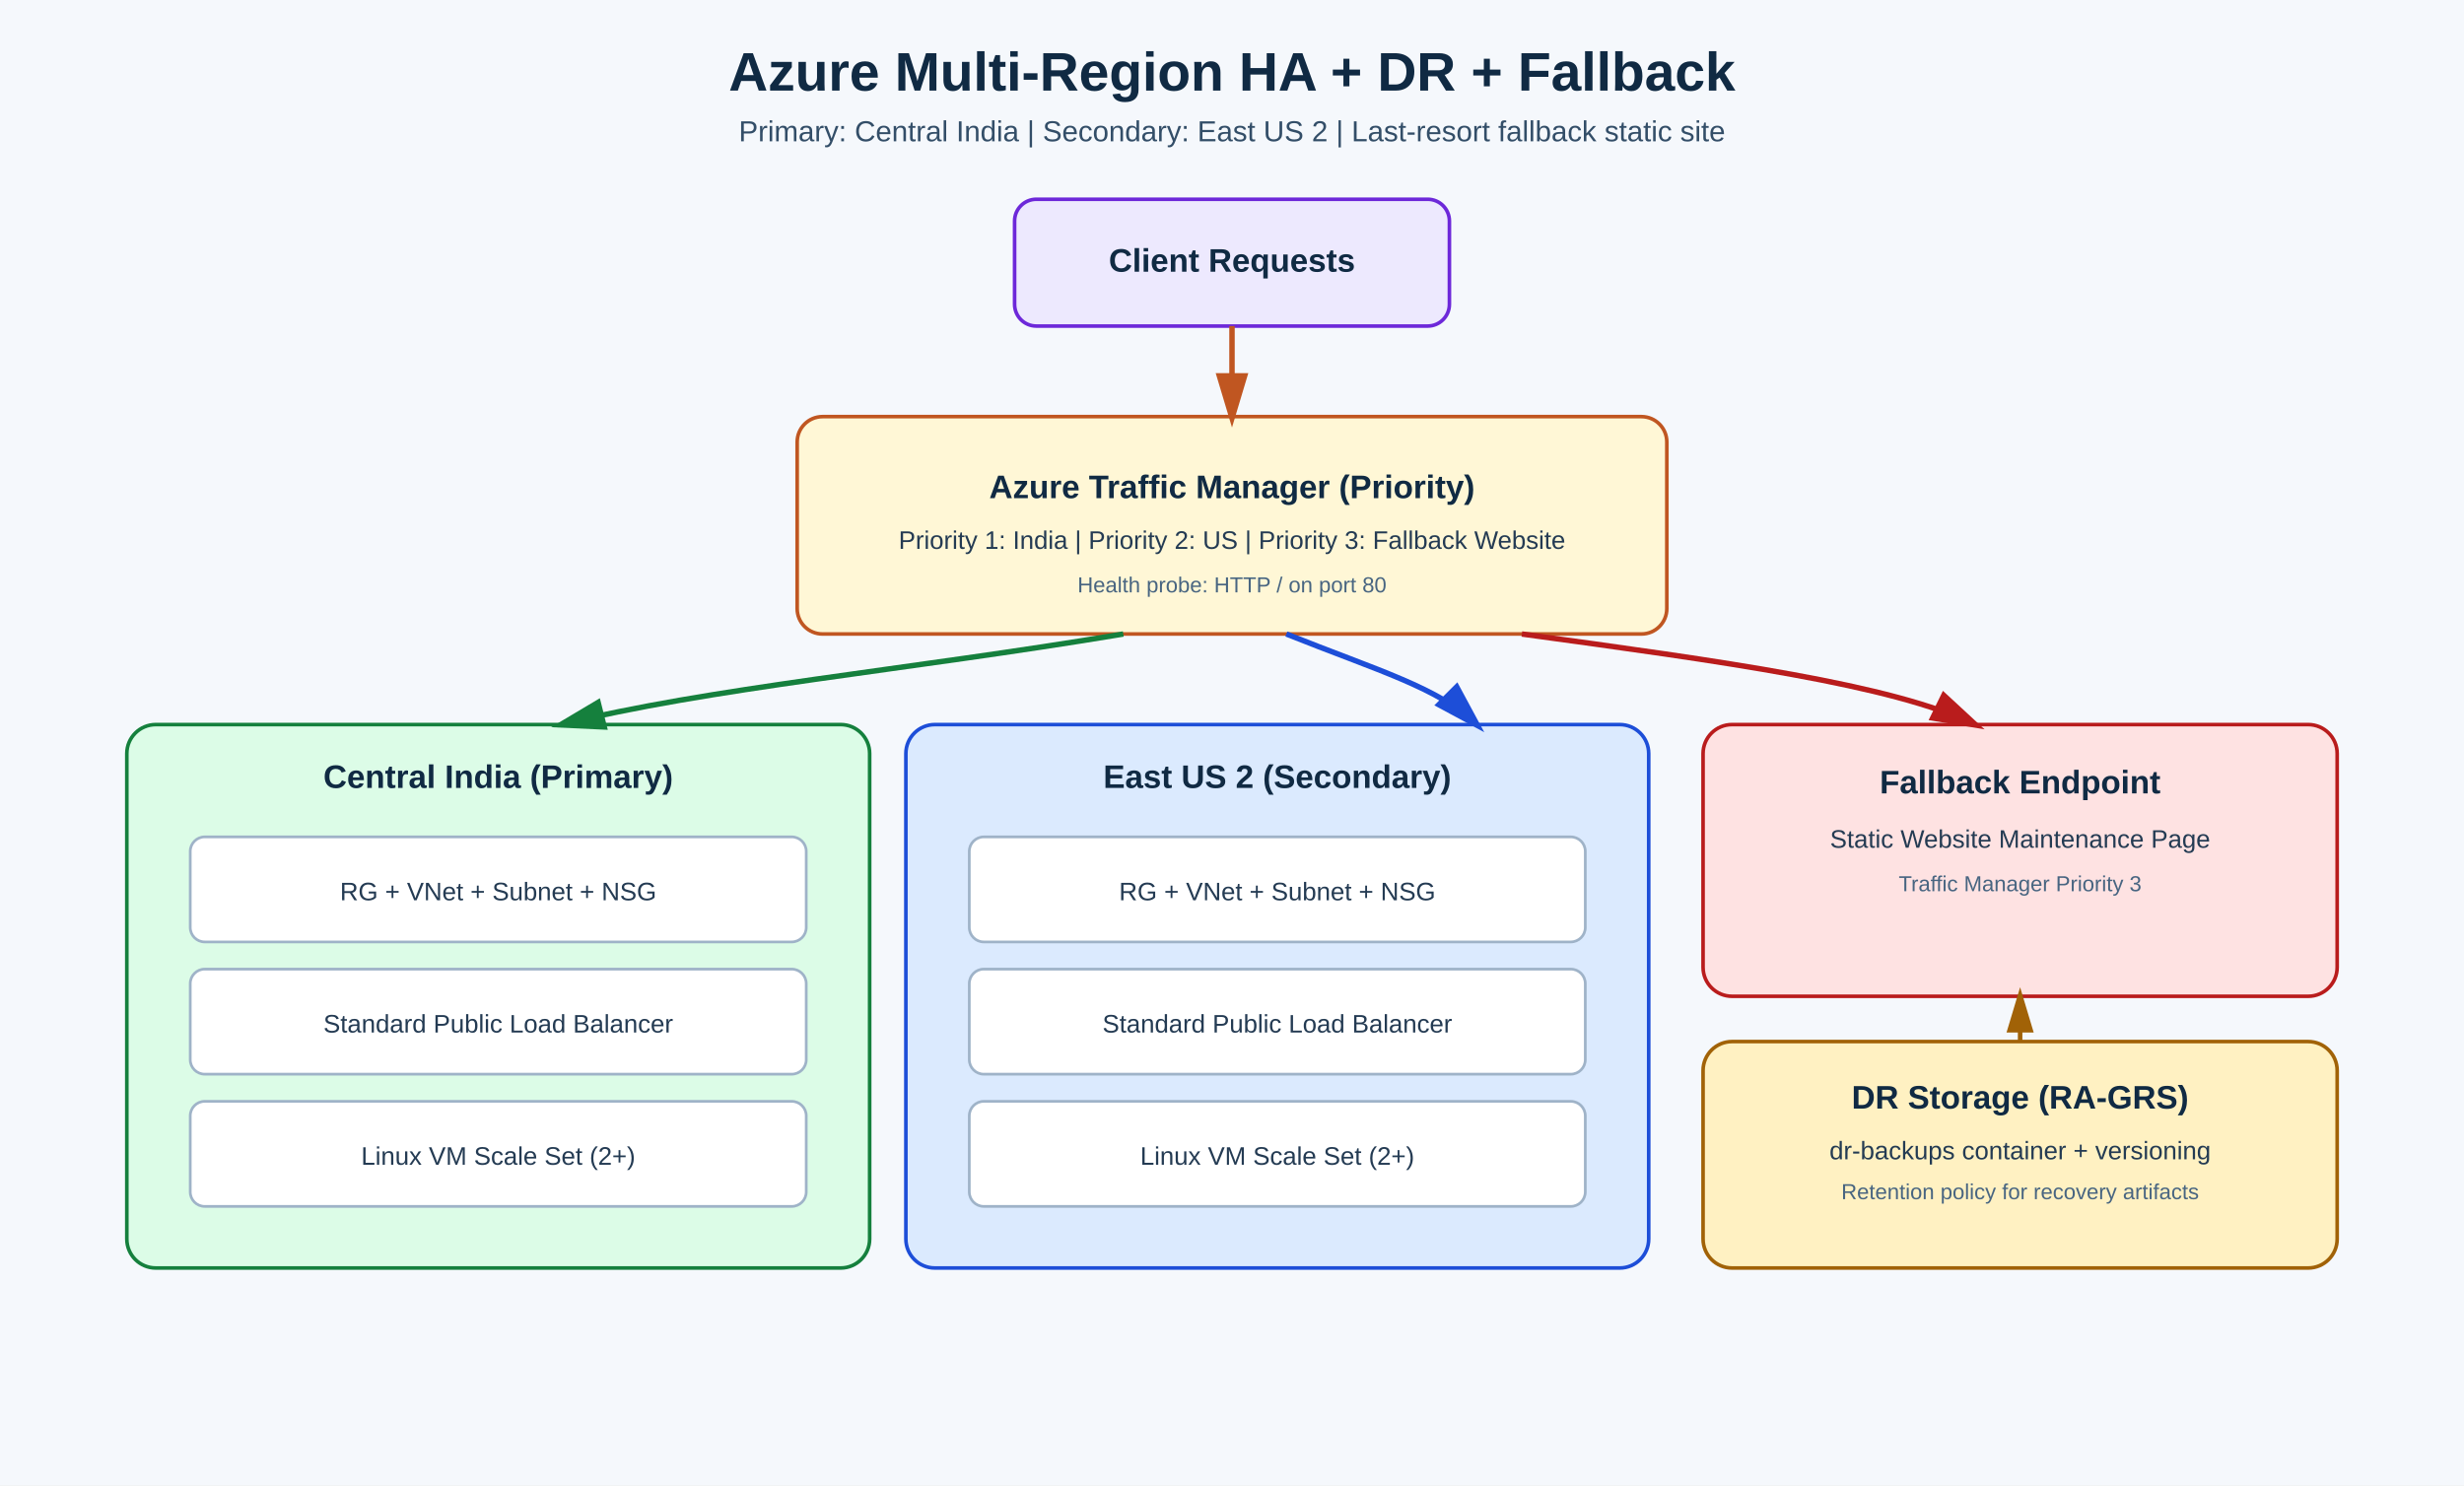
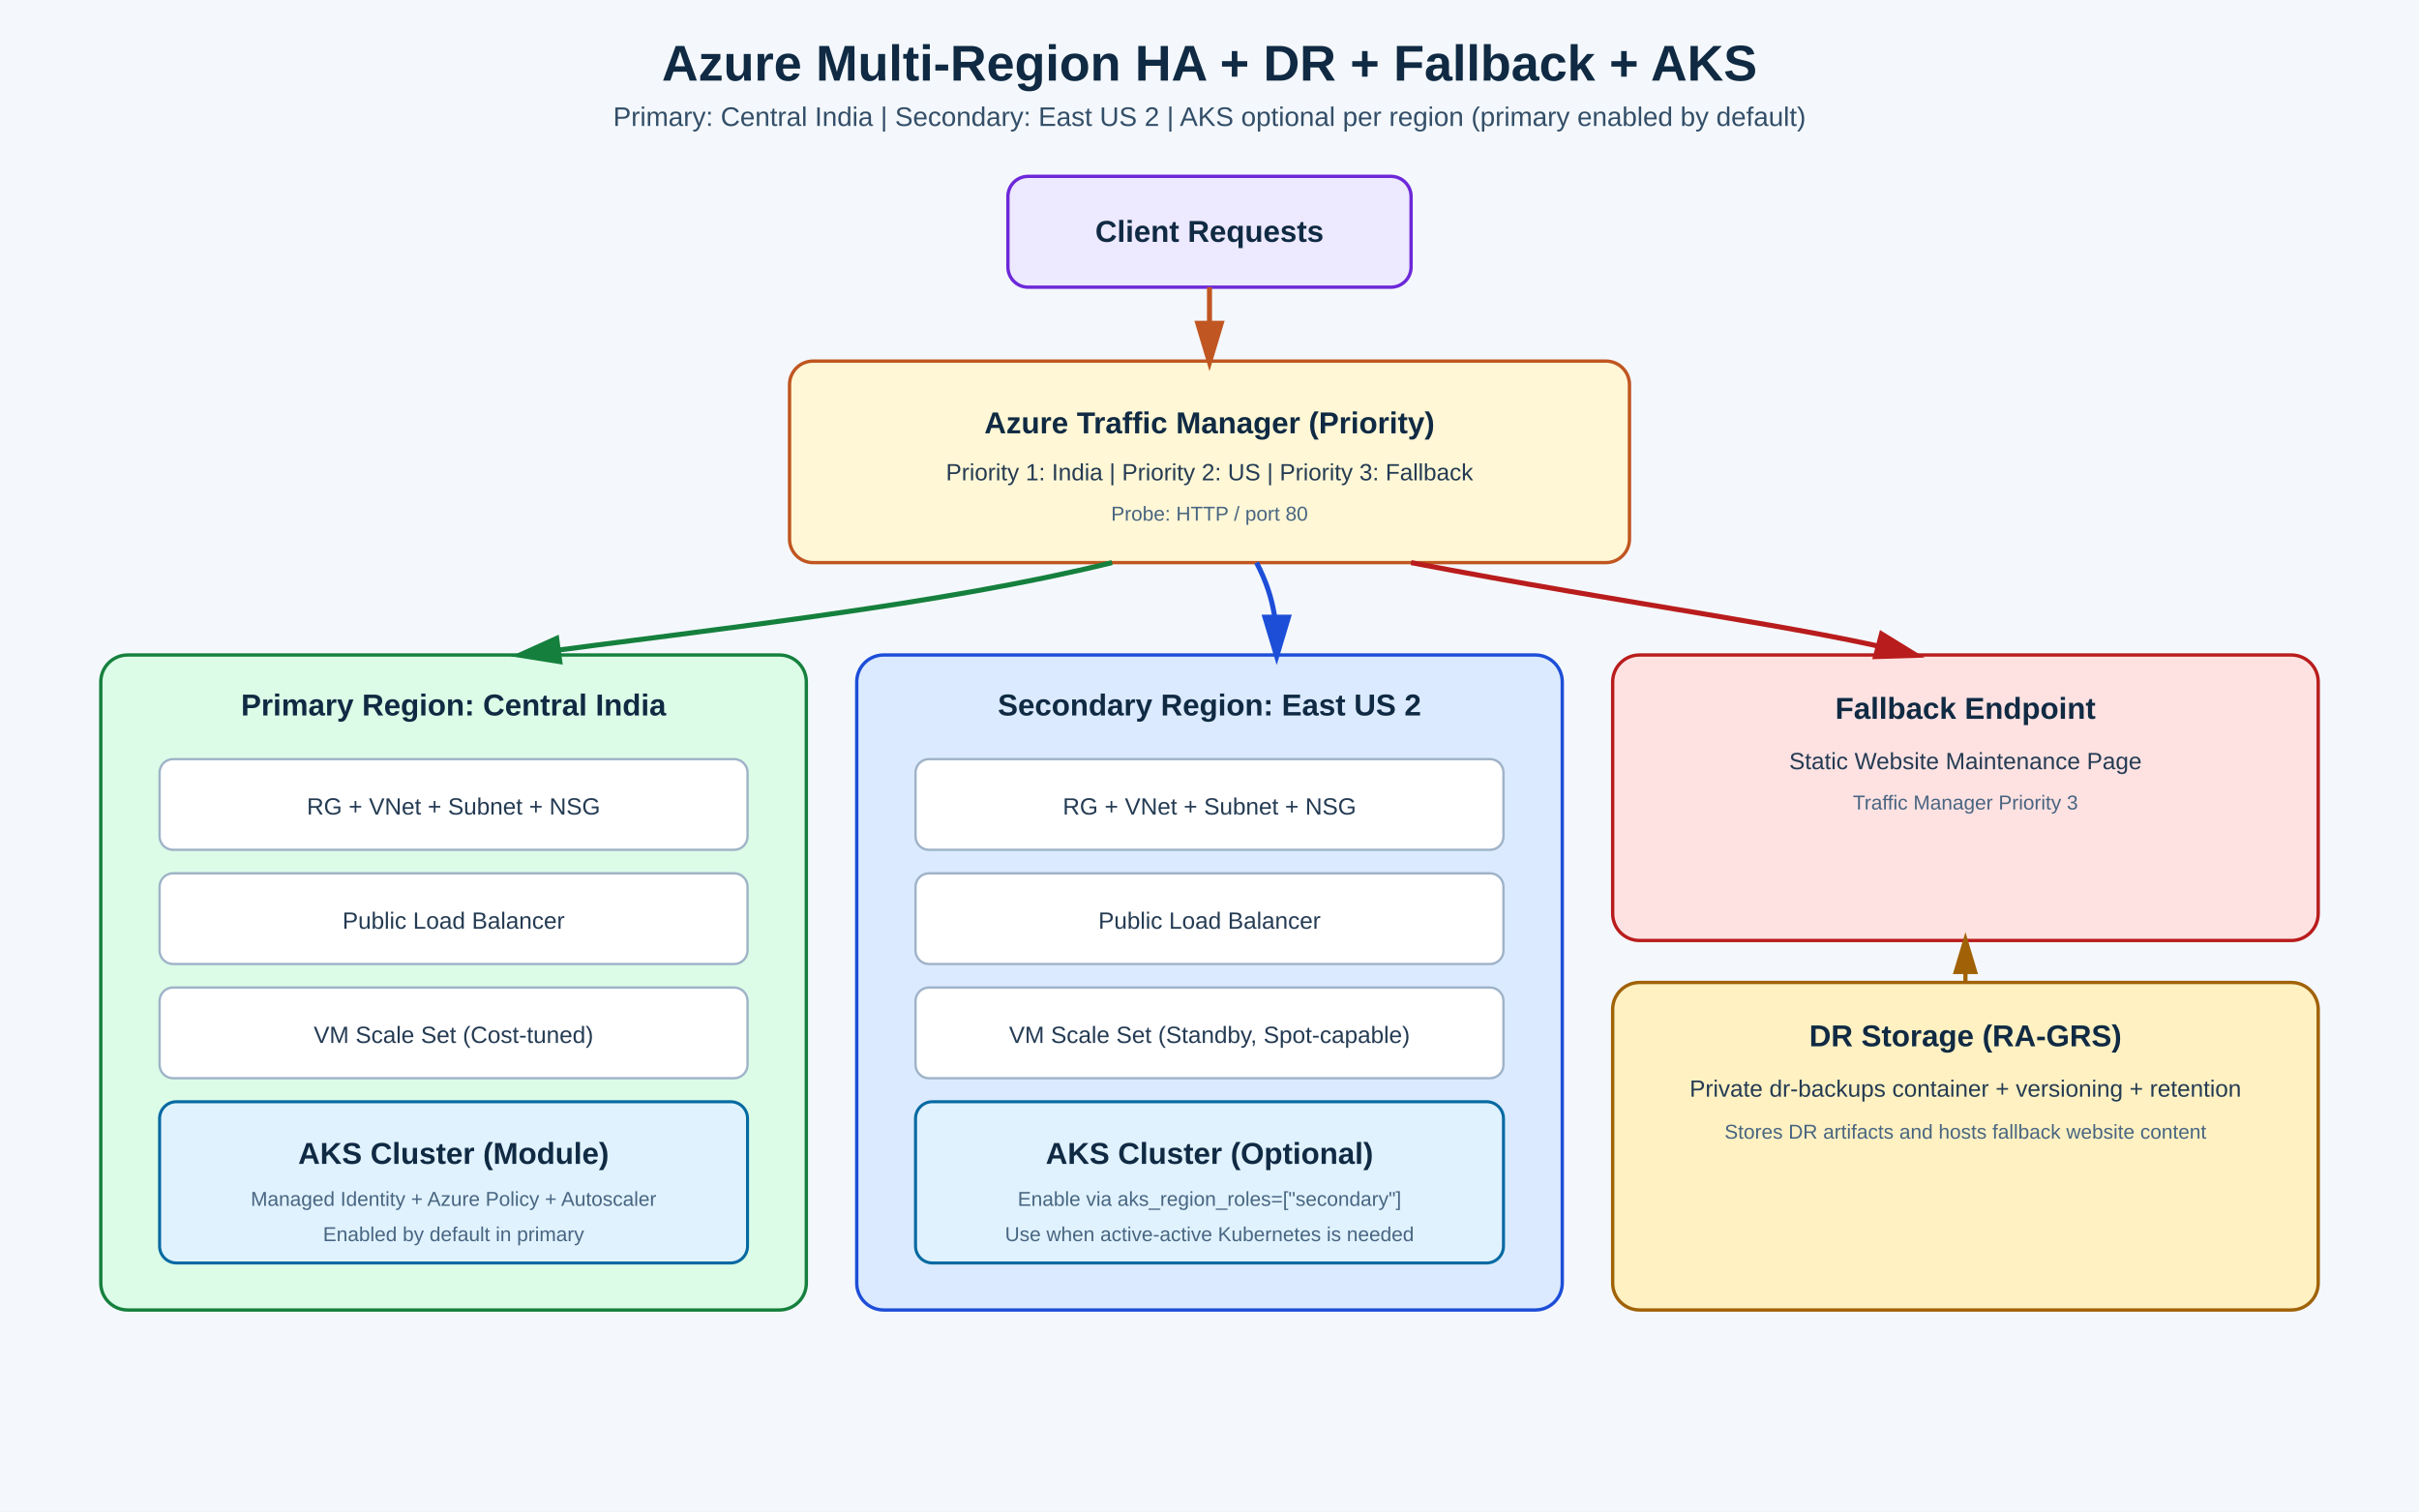
- <svg xmlns="http://www.w3.org/2000/svg" width="1360" height="820" viewBox="0 0 1360 820" role="img" aria-labelledby="title desc">
+ <svg xmlns="http://www.w3.org/2000/svg" width="1440" height="900" viewBox="0 0 1440 900" role="img" aria-labelledby="title desc">
  <defs>
    <style>
-       .bg { fill: #f5f8fc; }
+       .bg { fill: #f4f8fc; }
      .title { font: 700 30px Arial, sans-serif; fill: #102a43; }
      .subtitle { font: 500 16px Arial, sans-serif; fill: #334e68; }
-       .box-title { font: 700 18px Arial, sans-serif; fill: #102a43; }
-       .box-text { font: 500 14px Arial, sans-serif; fill: #243b53; }
+       .section-title { font: 700 18px Arial, sans-serif; fill: #102a43; }
+       .text { font: 500 14px Arial, sans-serif; fill: #243b53; }
      .small { font: 500 12px Arial, sans-serif; fill: #486581; }
+       .client { fill: #ede9fe; stroke: #6d28d9; stroke-width: 2; }
      .global { fill: #fff7d6; stroke: #c05621; stroke-width: 2; }
-       .client { fill: #ede9fe; stroke: #6d28d9; stroke-width: 2; }
      .primary { fill: #dcfce7; stroke: #15803d; stroke-width: 2; }
      .secondary { fill: #dbeafe; stroke: #1d4ed8; stroke-width: 2; }
      .fallback { fill: #fee2e2; stroke: #b91c1c; stroke-width: 2; }
      .dr { fill: #fff1c2; stroke: #a16207; stroke-width: 2; }
-       .infra { fill: #ffffff; stroke: #9fb3c8; stroke-width: 1.5; }
-       .arrow-g { stroke: #c05621; stroke-width: 3; fill: none; marker-end: url(#ag); }
-       .arrow-p { stroke: #15803d; stroke-width: 3; fill: none; marker-end: url(#ap); }
-       .arrow-s { stroke: #1d4ed8; stroke-width: 3; fill: none; marker-end: url(#as); }
-       .arrow-f { stroke: #b91c1c; stroke-width: 3; fill: none; marker-end: url(#af); }
-       .arrow-d { stroke: #a16207; stroke-width: 2.5; fill: none; marker-end: url(#ad); stroke-dasharray: 7 6; }
+       .infra { fill: #ffffff; stroke: #9fb3c8; stroke-width: 1.4; }
+       .aks { fill: #e0f2fe; stroke: #0369a1; stroke-width: 1.8; }
+       .arrow-primary { stroke: #15803d; stroke-width: 3; fill: none; marker-end: url(#arrow-primary); }
+       .arrow-secondary { stroke: #1d4ed8; stroke-width: 3; fill: none; marker-end: url(#arrow-secondary); }
+       .arrow-fallback { stroke: #b91c1c; stroke-width: 3; fill: none; marker-end: url(#arrow-fallback); }
+       .arrow-global { stroke: #c05621; stroke-width: 3; fill: none; marker-end: url(#arrow-global); }
+       .arrow-dr { stroke: #a16207; stroke-width: 2.5; fill: none; marker-end: url(#arrow-dr); stroke-dasharray: 7 6; }
    </style>
-     <marker id="ag" markerWidth="10" markerHeight="10" refX="8" refY="3" orient="auto">
-       <polygon points="0 0, 10 3, 0 6" fill="#c05621" />
+     <marker id="arrow-primary" markerWidth="10" markerHeight="10" refX="8" refY="3" orient="auto">
+       <polygon points="0 0,10 3,0 6" fill="#15803d" />
    </marker>
-     <marker id="ap" markerWidth="10" markerHeight="10" refX="8" refY="3" orient="auto">
-       <polygon points="0 0, 10 3, 0 6" fill="#15803d" />
+     <marker id="arrow-secondary" markerWidth="10" markerHeight="10" refX="8" refY="3" orient="auto">
+       <polygon points="0 0,10 3,0 6" fill="#1d4ed8" />
    </marker>
-     <marker id="as" markerWidth="10" markerHeight="10" refX="8" refY="3" orient="auto">
-       <polygon points="0 0, 10 3, 0 6" fill="#1d4ed8" />
+     <marker id="arrow-fallback" markerWidth="10" markerHeight="10" refX="8" refY="3" orient="auto">
+       <polygon points="0 0,10 3,0 6" fill="#b91c1c" />
    </marker>
-     <marker id="af" markerWidth="10" markerHeight="10" refX="8" refY="3" orient="auto">
-       <polygon points="0 0, 10 3, 0 6" fill="#b91c1c" />
+     <marker id="arrow-global" markerWidth="10" markerHeight="10" refX="8" refY="3" orient="auto">
+       <polygon points="0 0,10 3,0 6" fill="#c05621" />
    </marker>
-     <marker id="ad" markerWidth="10" markerHeight="10" refX="8" refY="3" orient="auto">
-       <polygon points="0 0, 10 3, 0 6" fill="#a16207" />
+     <marker id="arrow-dr" markerWidth="10" markerHeight="10" refX="8" refY="3" orient="auto">
+       <polygon points="0 0,10 3,0 6" fill="#a16207" />
    </marker>
  </defs>
-   <rect class="bg" x="0" y="0" width="1360" height="820" />
-   <text class="title" x="680" y="50" text-anchor="middle">Azure Multi-Region HA + DR + Fallback</text>
-   <text class="subtitle" x="680" y="78" text-anchor="middle">Primary: Central India | Secondary: East US 2 | Last-resort fallback static site</text>
-   <rect class="client" x="560" y="110" width="240" height="70" rx="12" />
-   <text class="box-title" x="680" y="150" text-anchor="middle">Client Requests</text>
-   <rect class="global" x="440" y="230" width="480" height="120" rx="14" />
-   <text class="box-title" x="680" y="275" text-anchor="middle">Azure Traffic Manager (Priority)</text>
-   <text class="box-text" x="680" y="303" text-anchor="middle">Priority 1: India | Priority 2: US | Priority 3: Fallback Website</text>
-   <text class="small" x="680" y="327" text-anchor="middle">Health probe: HTTP / on port 80</text>
-   <path class="arrow-g" d="M680 180 L680 230" />
-   <rect class="primary" x="70" y="400" width="410" height="300" rx="16" />
-   <text class="box-title" x="275" y="435" text-anchor="middle">Central India (Primary)</text>
-   <rect class="infra" x="105" y="462" width="340" height="58" rx="8" />
-   <text class="box-text" x="275" y="497" text-anchor="middle">RG + VNet + Subnet + NSG</text>
-   <rect class="infra" x="105" y="535" width="340" height="58" rx="8" />
-   <text class="box-text" x="275" y="570" text-anchor="middle">Standard Public Load Balancer</text>
-   <rect class="infra" x="105" y="608" width="340" height="58" rx="8" />
-   <text class="box-text" x="275" y="643" text-anchor="middle">Linux VM Scale Set (2+)</text>
-   <rect class="secondary" x="500" y="400" width="410" height="300" rx="16" />
-   <text class="box-title" x="705" y="435" text-anchor="middle">East US 2 (Secondary)</text>
-   <rect class="infra" x="535" y="462" width="340" height="58" rx="8" />
-   <text class="box-text" x="705" y="497" text-anchor="middle">RG + VNet + Subnet + NSG</text>
-   <rect class="infra" x="535" y="535" width="340" height="58" rx="8" />
-   <text class="box-text" x="705" y="570" text-anchor="middle">Standard Public Load Balancer</text>
-   <rect class="infra" x="535" y="608" width="340" height="58" rx="8" />
-   <text class="box-text" x="705" y="643" text-anchor="middle">Linux VM Scale Set (2+)</text>
-   <rect class="fallback" x="940" y="400" width="350" height="150" rx="16" />
-   <text class="box-title" x="1115" y="438" text-anchor="middle">Fallback Endpoint</text>
-   <text class="box-text" x="1115" y="468" text-anchor="middle">Static Website Maintenance Page</text>
-   <text class="small" x="1115" y="492" text-anchor="middle">Traffic Manager Priority 3</text>
-   <rect class="dr" x="940" y="575" width="350" height="125" rx="16" />
-   <text class="box-title" x="1115" y="612" text-anchor="middle">DR Storage (RA-GRS)</text>
-   <text class="box-text" x="1115" y="640" text-anchor="middle">dr-backups container + versioning</text>
-   <text class="small" x="1115" y="662" text-anchor="middle">Retention policy for recovery artifacts</text>
-   <path class="arrow-p" d="M620 350 C500 370, 390 380, 310 400" />
-   <path class="arrow-s" d="M710 350 C760 370, 795 380, 815 400" />
-   <path class="arrow-f" d="M840 350 C950 365, 1045 378, 1090 400" />
-   <path class="arrow-d" d="M1115 575 L1115 550" />
+   <rect class="bg" x="0" y="0" width="1440" height="900" />
+   <text class="title" x="720" y="48" text-anchor="middle">Azure Multi-Region HA + DR + Fallback + AKS</text>
+   <text class="subtitle" x="720" y="75" text-anchor="middle">Primary: Central India | Secondary: East US 2 | AKS optional per region (primary enabled by default)</text>
+   <rect class="client" x="600" y="105" width="240" height="66" rx="12" />
+   <text class="section-title" x="720" y="144" text-anchor="middle">Client Requests</text>
+   <rect class="global" x="470" y="215" width="500" height="120" rx="14" />
+   <text class="section-title" x="720" y="258" text-anchor="middle">Azure Traffic Manager (Priority)</text>
+   <text class="text" x="720" y="286" text-anchor="middle">Priority 1: India | Priority 2: US | Priority 3: Fallback</text>
+   <text class="small" x="720" y="310" text-anchor="middle">Probe: HTTP / port 80</text>
+   <path class="arrow-global" d="M720 171 L720 215" />
+   <rect class="primary" x="60" y="390" width="420" height="390" rx="16" />
+   <text class="section-title" x="270" y="426" text-anchor="middle">Primary Region: Central India</text>
+   <rect class="infra" x="95" y="452" width="350" height="54" rx="8" />
+   <text class="text" x="270" y="485" text-anchor="middle">RG + VNet + Subnet + NSG</text>
+   <rect class="infra" x="95" y="520" width="350" height="54" rx="8" />
+   <text class="text" x="270" y="553" text-anchor="middle">Public Load Balancer</text>
+   <rect class="infra" x="95" y="588" width="350" height="54" rx="8" />
+   <text class="text" x="270" y="621" text-anchor="middle">VM Scale Set (Cost-tuned)</text>
+   <rect class="aks" x="95" y="656" width="350" height="96" rx="10" />
+   <text class="section-title" x="270" y="693" text-anchor="middle">AKS Cluster (Module)</text>
+   <text class="small" x="270" y="718" text-anchor="middle">Managed Identity + Azure Policy + Autoscaler</text>
+   <text class="small" x="270" y="739" text-anchor="middle">Enabled by default in primary</text>
+   <rect class="secondary" x="510" y="390" width="420" height="390" rx="16" />
+   <text class="section-title" x="720" y="426" text-anchor="middle">Secondary Region: East US 2</text>
+   <rect class="infra" x="545" y="452" width="350" height="54" rx="8" />
+   <text class="text" x="720" y="485" text-anchor="middle">RG + VNet + Subnet + NSG</text>
+   <rect class="infra" x="545" y="520" width="350" height="54" rx="8" />
+   <text class="text" x="720" y="553" text-anchor="middle">Public Load Balancer</text>
+   <rect class="infra" x="545" y="588" width="350" height="54" rx="8" />
+   <text class="text" x="720" y="621" text-anchor="middle">VM Scale Set (Standby, Spot-capable)</text>
+   <rect class="aks" x="545" y="656" width="350" height="96" rx="10" />
+   <text class="section-title" x="720" y="693" text-anchor="middle">AKS Cluster (Optional)</text>
+   <text class="small" x="720" y="718" text-anchor="middle">Enable via aks_region_roles=["secondary"]</text>
+   <text class="small" x="720" y="739" text-anchor="middle">Use when active-active Kubernetes is needed</text>
+   <rect class="fallback" x="960" y="390" width="420" height="170" rx="16" />
+   <text class="section-title" x="1170" y="428" text-anchor="middle">Fallback Endpoint</text>
+   <text class="text" x="1170" y="458" text-anchor="middle">Static Website Maintenance Page</text>
+   <text class="small" x="1170" y="482" text-anchor="middle">Traffic Manager Priority 3</text>
+   <rect class="dr" x="960" y="585" width="420" height="195" rx="16" />
+   <text class="section-title" x="1170" y="623" text-anchor="middle">DR Storage (RA-GRS)</text>
+   <text class="text" x="1170" y="653" text-anchor="middle">Private dr-backups container + versioning + retention</text>
+   <text class="small" x="1170" y="678" text-anchor="middle">Stores DR artifacts and hosts fallback website content</text>
+   <path class="arrow-primary" d="M662 335 C560 360, 430 374, 310 390" />
+   <path class="arrow-secondary" d="M748 335 C760 358, 760 375, 760 390" />
+   <path class="arrow-fallback" d="M840 335 C970 360, 1080 374, 1140 390" />
+   <path class="arrow-dr" d="M1170 585 L1170 560" />
</svg>
